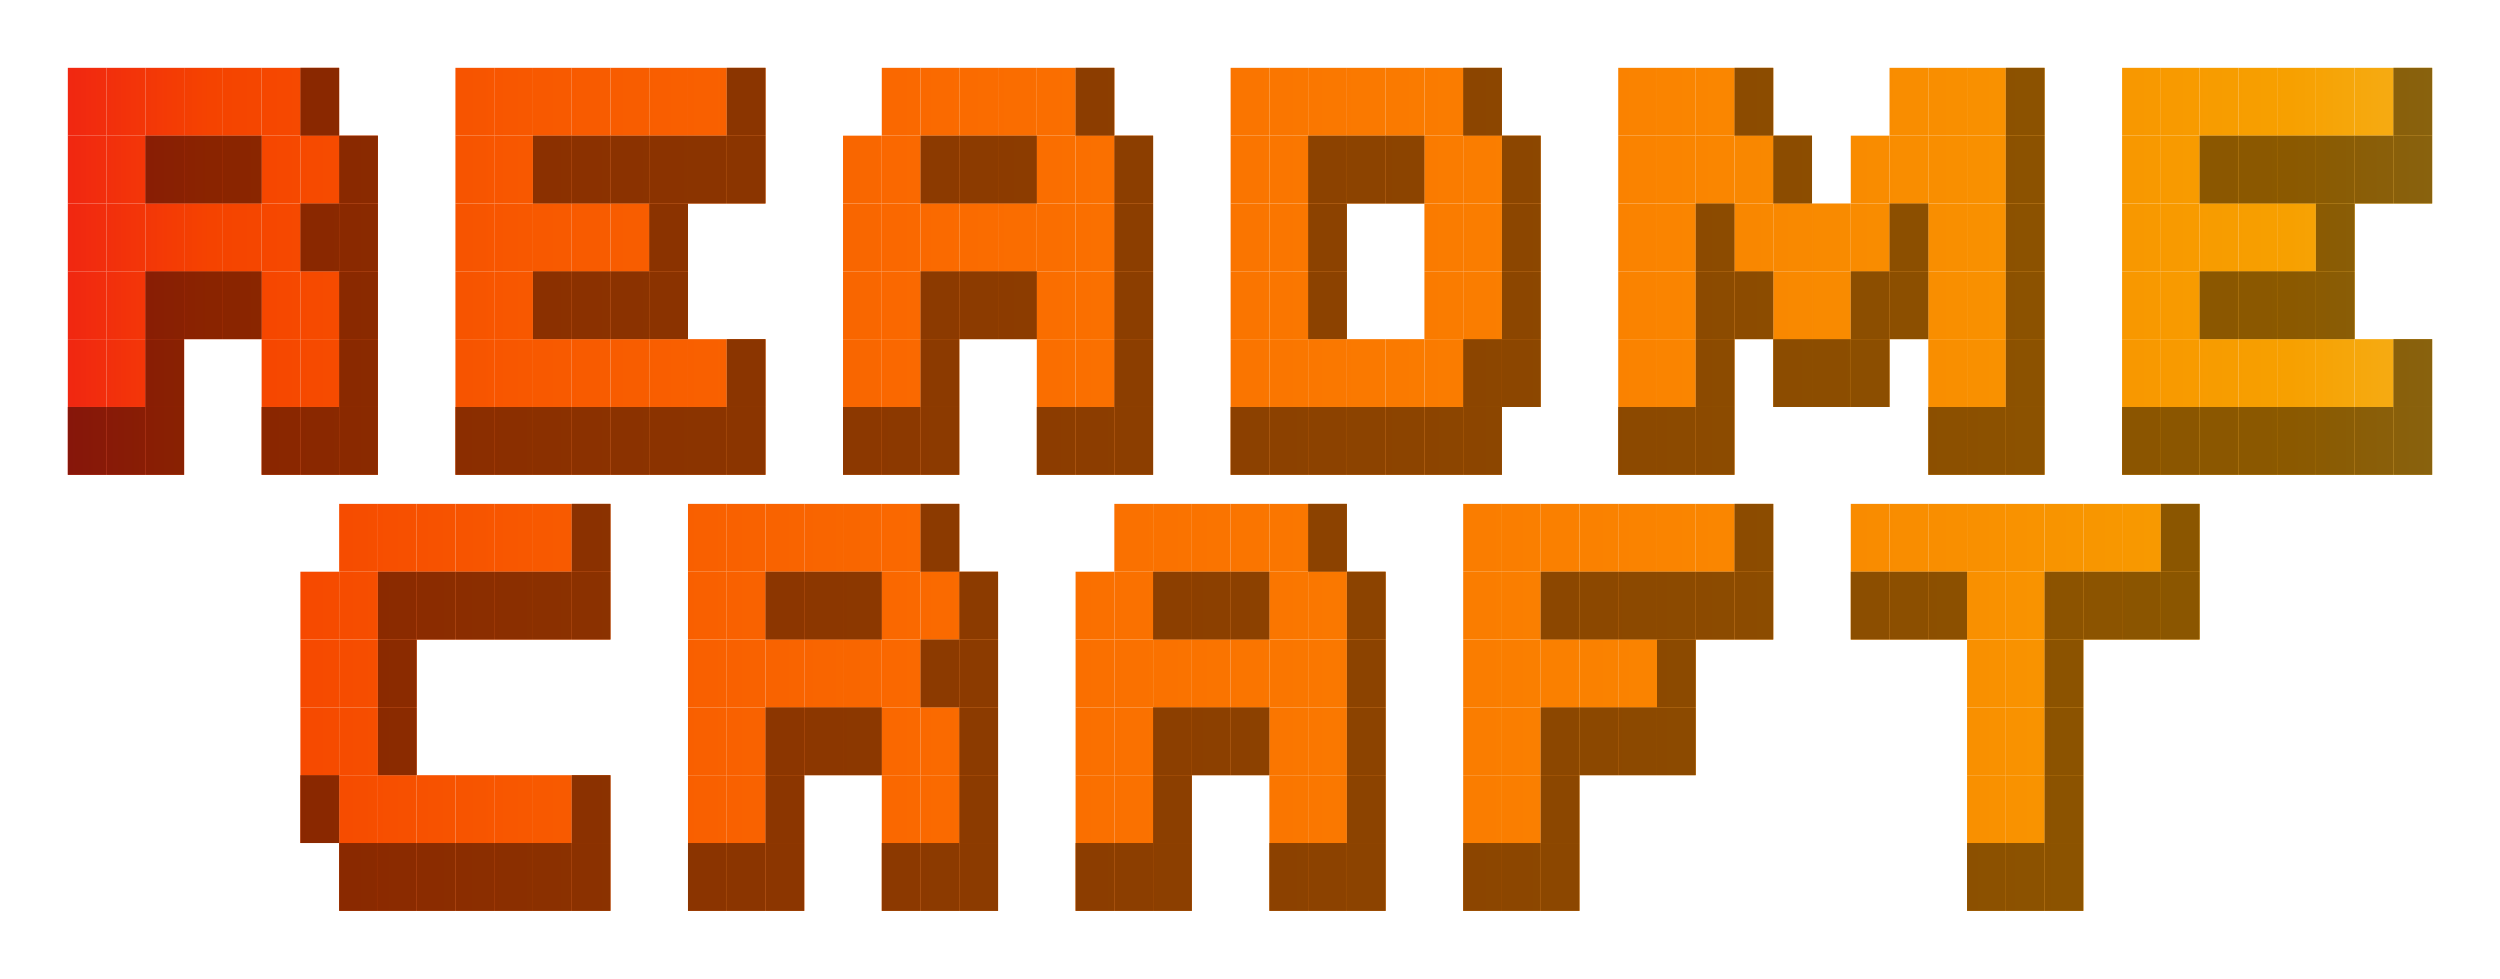
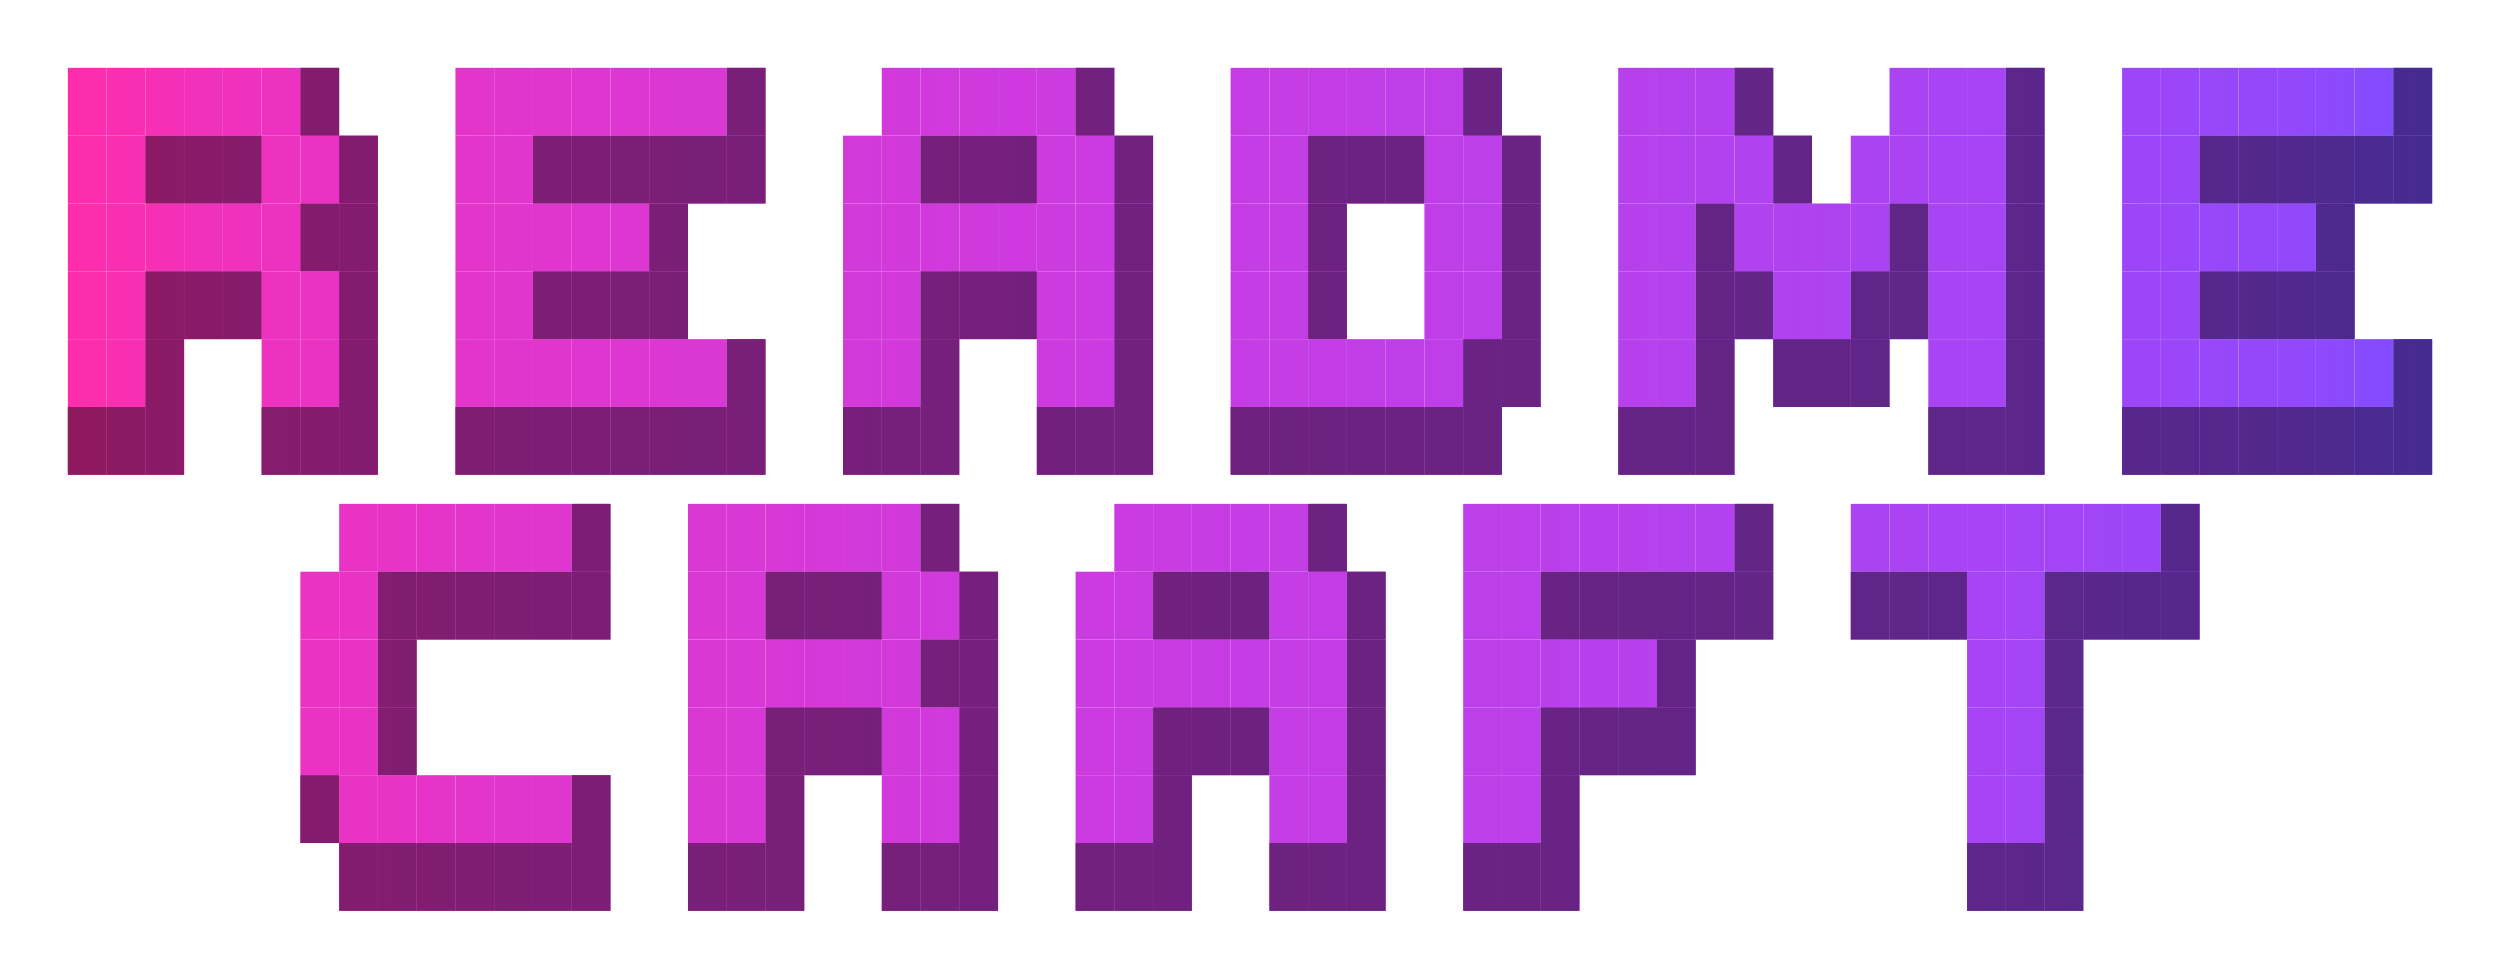
<svg xmlns="http://www.w3.org/2000/svg" viewBox="0 0 516 202">
  <defs>
    <linearGradient id="g" x1="14" y1="0" x2="502" y2="0" gradientUnits="userSpaceOnUse" color-interpolation="linearRGB">
-       <stop offset="0%" stop-color="#f12711" />
-       <stop offset="6%" stop-color="#f54300" />
-       <stop offset="20%" stop-color="#f85900" />
-       <stop offset="39%" stop-color="#fa6c00" />
-       <stop offset="61%" stop-color="#fa7e00" />
-       <stop offset="80%" stop-color="#f98f00" />
-       <stop offset="94%" stop-color="#f7a000" />
-       <stop offset="100%" stop-color="#f5af19" />
+       <stop offset="0%" stop-color="#ff2daa" />
+       <stop offset="6%" stop-color="#f031bd" />
+       <stop offset="20%" stop-color="#e036ce" />
+       <stop offset="39%" stop-color="#cf3ade" />
+       <stop offset="61%" stop-color="#bc3fea" />
+       <stop offset="80%" stop-color="#a844f4" />
+       <stop offset="94%" stop-color="#9348fb" />
+       <stop offset="100%" stop-color="#7c4dff" />
    </linearGradient>
    <linearGradient id="gs" x1="14" y1="0" x2="502" y2="0" gradientUnits="userSpaceOnUse" color-interpolation="linearRGB">
-       <stop offset="0%" stop-color="#87160a" />
-       <stop offset="6%" stop-color="#8a2400" />
-       <stop offset="20%" stop-color="#8b3000" />
-       <stop offset="39%" stop-color="#8c3b00" />
-       <stop offset="61%" stop-color="#8c4600" />
-       <stop offset="80%" stop-color="#8c5000" />
-       <stop offset="94%" stop-color="#8b5900" />
-       <stop offset="100%" stop-color="#89620e" />
+       <stop offset="0%" stop-color="#8f195f" />
+       <stop offset="6%" stop-color="#871b6a" />
+       <stop offset="20%" stop-color="#7d1e74" />
+       <stop offset="39%" stop-color="#74207c" />
+       <stop offset="61%" stop-color="#692383" />
+       <stop offset="80%" stop-color="#5e2689" />
+       <stop offset="94%" stop-color="#52288d" />
+       <stop offset="100%" stop-color="#452b8f" />
    </linearGradient>
  </defs>
  <g fill="url(#g)">
    <rect x="14" y="14" width="8" height="14" />
    <rect x="22" y="14" width="8" height="14" />
    <rect x="30" y="14" width="8" height="14" />
    <rect x="38" y="14" width="8" height="14" />
    <rect x="46" y="14" width="8" height="14" />
    <rect x="54" y="14" width="8" height="14" />
    <rect x="62" y="14" width="8" height="14" />
    <rect x="94" y="14" width="8" height="14" />
    <rect x="102" y="14" width="8" height="14" />
    <rect x="110" y="14" width="8" height="14" />
    <rect x="118" y="14" width="8" height="14" />
    <rect x="126" y="14" width="8" height="14" />
    <rect x="134" y="14" width="8" height="14" />
    <rect x="142" y="14" width="8" height="14" />
    <rect x="150" y="14" width="8" height="14" />
    <rect x="182" y="14" width="8" height="14" />
    <rect x="190" y="14" width="8" height="14" />
    <rect x="198" y="14" width="8" height="14" />
    <rect x="206" y="14" width="8" height="14" />
    <rect x="214" y="14" width="8" height="14" />
    <rect x="222" y="14" width="8" height="14" />
    <rect x="254" y="14" width="8" height="14" />
    <rect x="262" y="14" width="8" height="14" />
    <rect x="270" y="14" width="8" height="14" />
    <rect x="278" y="14" width="8" height="14" />
    <rect x="286" y="14" width="8" height="14" />
    <rect x="294" y="14" width="8" height="14" />
    <rect x="302" y="14" width="8" height="14" />
    <rect x="334" y="14" width="8" height="14" />
    <rect x="342" y="14" width="8" height="14" />
    <rect x="350" y="14" width="8" height="14" />
    <rect x="358" y="14" width="8" height="14" />
    <rect x="390" y="14" width="8" height="14" />
    <rect x="398" y="14" width="8" height="14" />
    <rect x="406" y="14" width="8" height="14" />
    <rect x="414" y="14" width="8" height="14" />
    <rect x="438" y="14" width="8" height="14" />
    <rect x="446" y="14" width="8" height="14" />
    <rect x="454" y="14" width="8" height="14" />
    <rect x="462" y="14" width="8" height="14" />
    <rect x="470" y="14" width="8" height="14" />
    <rect x="478" y="14" width="8" height="14" />
    <rect x="486" y="14" width="8" height="14" />
    <rect x="494" y="14" width="8" height="14" />
    <rect x="14" y="28" width="8" height="14" />
    <rect x="22" y="28" width="8" height="14" />
    <rect x="30" y="28" width="8" height="14" />
    <rect x="38" y="28" width="8" height="14" />
    <rect x="46" y="28" width="8" height="14" />
    <rect x="54" y="28" width="8" height="14" />
    <rect x="62" y="28" width="8" height="14" />
    <rect x="70" y="28" width="8" height="14" />
    <rect x="94" y="28" width="8" height="14" />
    <rect x="102" y="28" width="8" height="14" />
    <rect x="110" y="28" width="8" height="14" />
    <rect x="118" y="28" width="8" height="14" />
    <rect x="126" y="28" width="8" height="14" />
    <rect x="134" y="28" width="8" height="14" />
    <rect x="142" y="28" width="8" height="14" />
    <rect x="150" y="28" width="8" height="14" />
    <rect x="174" y="28" width="8" height="14" />
    <rect x="182" y="28" width="8" height="14" />
    <rect x="190" y="28" width="8" height="14" />
    <rect x="198" y="28" width="8" height="14" />
    <rect x="206" y="28" width="8" height="14" />
    <rect x="214" y="28" width="8" height="14" />
    <rect x="222" y="28" width="8" height="14" />
    <rect x="230" y="28" width="8" height="14" />
    <rect x="254" y="28" width="8" height="14" />
    <rect x="262" y="28" width="8" height="14" />
    <rect x="270" y="28" width="8" height="14" />
    <rect x="278" y="28" width="8" height="14" />
    <rect x="286" y="28" width="8" height="14" />
    <rect x="294" y="28" width="8" height="14" />
    <rect x="302" y="28" width="8" height="14" />
    <rect x="310" y="28" width="8" height="14" />
    <rect x="334" y="28" width="8" height="14" />
    <rect x="342" y="28" width="8" height="14" />
    <rect x="350" y="28" width="8" height="14" />
    <rect x="358" y="28" width="8" height="14" />
    <rect x="366" y="28" width="8" height="14" />
    <rect x="382" y="28" width="8" height="14" />
    <rect x="390" y="28" width="8" height="14" />
    <rect x="398" y="28" width="8" height="14" />
    <rect x="406" y="28" width="8" height="14" />
    <rect x="414" y="28" width="8" height="14" />
    <rect x="438" y="28" width="8" height="14" />
    <rect x="446" y="28" width="8" height="14" />
    <rect x="454" y="28" width="8" height="14" />
    <rect x="462" y="28" width="8" height="14" />
    <rect x="470" y="28" width="8" height="14" />
    <rect x="478" y="28" width="8" height="14" />
    <rect x="486" y="28" width="8" height="14" />
    <rect x="494" y="28" width="8" height="14" />
    <rect x="14" y="42" width="8" height="14" />
    <rect x="22" y="42" width="8" height="14" />
    <rect x="30" y="42" width="8" height="14" />
    <rect x="38" y="42" width="8" height="14" />
    <rect x="46" y="42" width="8" height="14" />
    <rect x="54" y="42" width="8" height="14" />
    <rect x="62" y="42" width="8" height="14" />
    <rect x="70" y="42" width="8" height="14" />
    <rect x="94" y="42" width="8" height="14" />
    <rect x="102" y="42" width="8" height="14" />
    <rect x="110" y="42" width="8" height="14" />
    <rect x="118" y="42" width="8" height="14" />
    <rect x="126" y="42" width="8" height="14" />
    <rect x="134" y="42" width="8" height="14" />
    <rect x="174" y="42" width="8" height="14" />
    <rect x="182" y="42" width="8" height="14" />
    <rect x="190" y="42" width="8" height="14" />
    <rect x="198" y="42" width="8" height="14" />
    <rect x="206" y="42" width="8" height="14" />
    <rect x="214" y="42" width="8" height="14" />
    <rect x="222" y="42" width="8" height="14" />
    <rect x="230" y="42" width="8" height="14" />
    <rect x="254" y="42" width="8" height="14" />
    <rect x="262" y="42" width="8" height="14" />
    <rect x="270" y="42" width="8" height="14" />
    <rect x="294" y="42" width="8" height="14" />
    <rect x="302" y="42" width="8" height="14" />
    <rect x="310" y="42" width="8" height="14" />
    <rect x="334" y="42" width="8" height="14" />
    <rect x="342" y="42" width="8" height="14" />
    <rect x="350" y="42" width="8" height="14" />
    <rect x="358" y="42" width="8" height="14" />
    <rect x="366" y="42" width="8" height="14" />
    <rect x="374" y="42" width="8" height="14" />
    <rect x="382" y="42" width="8" height="14" />
    <rect x="390" y="42" width="8" height="14" />
    <rect x="398" y="42" width="8" height="14" />
    <rect x="406" y="42" width="8" height="14" />
    <rect x="414" y="42" width="8" height="14" />
    <rect x="438" y="42" width="8" height="14" />
    <rect x="446" y="42" width="8" height="14" />
    <rect x="454" y="42" width="8" height="14" />
    <rect x="462" y="42" width="8" height="14" />
    <rect x="470" y="42" width="8" height="14" />
    <rect x="478" y="42" width="8" height="14" />
    <rect x="14" y="56" width="8" height="14" />
    <rect x="22" y="56" width="8" height="14" />
    <rect x="30" y="56" width="8" height="14" />
    <rect x="38" y="56" width="8" height="14" />
    <rect x="46" y="56" width="8" height="14" />
    <rect x="54" y="56" width="8" height="14" />
    <rect x="62" y="56" width="8" height="14" />
    <rect x="70" y="56" width="8" height="14" />
    <rect x="94" y="56" width="8" height="14" />
    <rect x="102" y="56" width="8" height="14" />
    <rect x="110" y="56" width="8" height="14" />
    <rect x="118" y="56" width="8" height="14" />
    <rect x="126" y="56" width="8" height="14" />
    <rect x="134" y="56" width="8" height="14" />
    <rect x="174" y="56" width="8" height="14" />
    <rect x="182" y="56" width="8" height="14" />
    <rect x="190" y="56" width="8" height="14" />
    <rect x="198" y="56" width="8" height="14" />
    <rect x="206" y="56" width="8" height="14" />
    <rect x="214" y="56" width="8" height="14" />
    <rect x="222" y="56" width="8" height="14" />
    <rect x="230" y="56" width="8" height="14" />
    <rect x="254" y="56" width="8" height="14" />
    <rect x="262" y="56" width="8" height="14" />
    <rect x="270" y="56" width="8" height="14" />
    <rect x="294" y="56" width="8" height="14" />
    <rect x="302" y="56" width="8" height="14" />
    <rect x="310" y="56" width="8" height="14" />
    <rect x="334" y="56" width="8" height="14" />
    <rect x="342" y="56" width="8" height="14" />
    <rect x="350" y="56" width="8" height="14" />
    <rect x="358" y="56" width="8" height="14" />
    <rect x="366" y="56" width="8" height="14" />
    <rect x="374" y="56" width="8" height="14" />
    <rect x="382" y="56" width="8" height="14" />
    <rect x="390" y="56" width="8" height="14" />
    <rect x="398" y="56" width="8" height="14" />
    <rect x="406" y="56" width="8" height="14" />
    <rect x="414" y="56" width="8" height="14" />
    <rect x="438" y="56" width="8" height="14" />
    <rect x="446" y="56" width="8" height="14" />
    <rect x="454" y="56" width="8" height="14" />
    <rect x="462" y="56" width="8" height="14" />
    <rect x="470" y="56" width="8" height="14" />
    <rect x="478" y="56" width="8" height="14" />
    <rect x="14" y="70" width="8" height="14" />
    <rect x="22" y="70" width="8" height="14" />
    <rect x="30" y="70" width="8" height="14" />
    <rect x="54" y="70" width="8" height="14" />
    <rect x="62" y="70" width="8" height="14" />
    <rect x="70" y="70" width="8" height="14" />
    <rect x="94" y="70" width="8" height="14" />
    <rect x="102" y="70" width="8" height="14" />
    <rect x="110" y="70" width="8" height="14" />
    <rect x="118" y="70" width="8" height="14" />
    <rect x="126" y="70" width="8" height="14" />
    <rect x="134" y="70" width="8" height="14" />
    <rect x="142" y="70" width="8" height="14" />
    <rect x="150" y="70" width="8" height="14" />
    <rect x="174" y="70" width="8" height="14" />
    <rect x="182" y="70" width="8" height="14" />
    <rect x="190" y="70" width="8" height="14" />
    <rect x="214" y="70" width="8" height="14" />
    <rect x="222" y="70" width="8" height="14" />
    <rect x="230" y="70" width="8" height="14" />
    <rect x="254" y="70" width="8" height="14" />
    <rect x="262" y="70" width="8" height="14" />
    <rect x="270" y="70" width="8" height="14" />
    <rect x="278" y="70" width="8" height="14" />
    <rect x="286" y="70" width="8" height="14" />
    <rect x="294" y="70" width="8" height="14" />
    <rect x="302" y="70" width="8" height="14" />
    <rect x="310" y="70" width="8" height="14" />
    <rect x="334" y="70" width="8" height="14" />
    <rect x="342" y="70" width="8" height="14" />
    <rect x="350" y="70" width="8" height="14" />
    <rect x="366" y="70" width="8" height="14" />
    <rect x="374" y="70" width="8" height="14" />
    <rect x="382" y="70" width="8" height="14" />
    <rect x="398" y="70" width="8" height="14" />
    <rect x="406" y="70" width="8" height="14" />
    <rect x="414" y="70" width="8" height="14" />
    <rect x="438" y="70" width="8" height="14" />
    <rect x="446" y="70" width="8" height="14" />
    <rect x="454" y="70" width="8" height="14" />
    <rect x="462" y="70" width="8" height="14" />
    <rect x="470" y="70" width="8" height="14" />
    <rect x="478" y="70" width="8" height="14" />
    <rect x="486" y="70" width="8" height="14" />
    <rect x="494" y="70" width="8" height="14" />
    <rect x="14" y="84" width="8" height="14" />
    <rect x="22" y="84" width="8" height="14" />
    <rect x="30" y="84" width="8" height="14" />
    <rect x="54" y="84" width="8" height="14" />
    <rect x="62" y="84" width="8" height="14" />
    <rect x="70" y="84" width="8" height="14" />
    <rect x="94" y="84" width="8" height="14" />
    <rect x="102" y="84" width="8" height="14" />
    <rect x="110" y="84" width="8" height="14" />
    <rect x="118" y="84" width="8" height="14" />
    <rect x="126" y="84" width="8" height="14" />
    <rect x="134" y="84" width="8" height="14" />
    <rect x="142" y="84" width="8" height="14" />
    <rect x="150" y="84" width="8" height="14" />
    <rect x="174" y="84" width="8" height="14" />
    <rect x="182" y="84" width="8" height="14" />
    <rect x="190" y="84" width="8" height="14" />
    <rect x="214" y="84" width="8" height="14" />
    <rect x="222" y="84" width="8" height="14" />
    <rect x="230" y="84" width="8" height="14" />
    <rect x="254" y="84" width="8" height="14" />
    <rect x="262" y="84" width="8" height="14" />
    <rect x="270" y="84" width="8" height="14" />
    <rect x="278" y="84" width="8" height="14" />
    <rect x="286" y="84" width="8" height="14" />
    <rect x="294" y="84" width="8" height="14" />
    <rect x="302" y="84" width="8" height="14" />
    <rect x="334" y="84" width="8" height="14" />
    <rect x="342" y="84" width="8" height="14" />
    <rect x="350" y="84" width="8" height="14" />
    <rect x="398" y="84" width="8" height="14" />
    <rect x="406" y="84" width="8" height="14" />
    <rect x="414" y="84" width="8" height="14" />
    <rect x="438" y="84" width="8" height="14" />
    <rect x="446" y="84" width="8" height="14" />
    <rect x="454" y="84" width="8" height="14" />
    <rect x="462" y="84" width="8" height="14" />
    <rect x="470" y="84" width="8" height="14" />
    <rect x="478" y="84" width="8" height="14" />
    <rect x="486" y="84" width="8" height="14" />
    <rect x="494" y="84" width="8" height="14" />
    <rect x="70" y="104" width="8" height="14" />
    <rect x="78" y="104" width="8" height="14" />
    <rect x="86" y="104" width="8" height="14" />
    <rect x="94" y="104" width="8" height="14" />
    <rect x="102" y="104" width="8" height="14" />
    <rect x="110" y="104" width="8" height="14" />
    <rect x="118" y="104" width="8" height="14" />
    <rect x="142" y="104" width="8" height="14" />
    <rect x="150" y="104" width="8" height="14" />
    <rect x="158" y="104" width="8" height="14" />
    <rect x="166" y="104" width="8" height="14" />
    <rect x="174" y="104" width="8" height="14" />
    <rect x="182" y="104" width="8" height="14" />
    <rect x="190" y="104" width="8" height="14" />
    <rect x="230" y="104" width="8" height="14" />
    <rect x="238" y="104" width="8" height="14" />
    <rect x="246" y="104" width="8" height="14" />
    <rect x="254" y="104" width="8" height="14" />
    <rect x="262" y="104" width="8" height="14" />
    <rect x="270" y="104" width="8" height="14" />
    <rect x="302" y="104" width="8" height="14" />
    <rect x="310" y="104" width="8" height="14" />
    <rect x="318" y="104" width="8" height="14" />
    <rect x="326" y="104" width="8" height="14" />
    <rect x="334" y="104" width="8" height="14" />
    <rect x="342" y="104" width="8" height="14" />
    <rect x="350" y="104" width="8" height="14" />
    <rect x="358" y="104" width="8" height="14" />
    <rect x="382" y="104" width="8" height="14" />
    <rect x="390" y="104" width="8" height="14" />
    <rect x="398" y="104" width="8" height="14" />
    <rect x="406" y="104" width="8" height="14" />
    <rect x="414" y="104" width="8" height="14" />
    <rect x="422" y="104" width="8" height="14" />
    <rect x="430" y="104" width="8" height="14" />
    <rect x="438" y="104" width="8" height="14" />
    <rect x="446" y="104" width="8" height="14" />
    <rect x="62" y="118" width="8" height="14" />
    <rect x="70" y="118" width="8" height="14" />
    <rect x="78" y="118" width="8" height="14" />
    <rect x="86" y="118" width="8" height="14" />
    <rect x="94" y="118" width="8" height="14" />
    <rect x="102" y="118" width="8" height="14" />
    <rect x="110" y="118" width="8" height="14" />
    <rect x="118" y="118" width="8" height="14" />
    <rect x="142" y="118" width="8" height="14" />
    <rect x="150" y="118" width="8" height="14" />
    <rect x="158" y="118" width="8" height="14" />
    <rect x="166" y="118" width="8" height="14" />
    <rect x="174" y="118" width="8" height="14" />
    <rect x="182" y="118" width="8" height="14" />
    <rect x="190" y="118" width="8" height="14" />
    <rect x="198" y="118" width="8" height="14" />
    <rect x="222" y="118" width="8" height="14" />
    <rect x="230" y="118" width="8" height="14" />
    <rect x="238" y="118" width="8" height="14" />
    <rect x="246" y="118" width="8" height="14" />
    <rect x="254" y="118" width="8" height="14" />
    <rect x="262" y="118" width="8" height="14" />
    <rect x="270" y="118" width="8" height="14" />
    <rect x="278" y="118" width="8" height="14" />
    <rect x="302" y="118" width="8" height="14" />
    <rect x="310" y="118" width="8" height="14" />
    <rect x="318" y="118" width="8" height="14" />
    <rect x="326" y="118" width="8" height="14" />
    <rect x="334" y="118" width="8" height="14" />
    <rect x="342" y="118" width="8" height="14" />
    <rect x="350" y="118" width="8" height="14" />
    <rect x="358" y="118" width="8" height="14" />
    <rect x="382" y="118" width="8" height="14" />
    <rect x="390" y="118" width="8" height="14" />
    <rect x="398" y="118" width="8" height="14" />
    <rect x="406" y="118" width="8" height="14" />
    <rect x="414" y="118" width="8" height="14" />
    <rect x="422" y="118" width="8" height="14" />
    <rect x="430" y="118" width="8" height="14" />
    <rect x="438" y="118" width="8" height="14" />
    <rect x="446" y="118" width="8" height="14" />
    <rect x="62" y="132" width="8" height="14" />
    <rect x="70" y="132" width="8" height="14" />
    <rect x="78" y="132" width="8" height="14" />
    <rect x="142" y="132" width="8" height="14" />
    <rect x="150" y="132" width="8" height="14" />
    <rect x="158" y="132" width="8" height="14" />
    <rect x="166" y="132" width="8" height="14" />
    <rect x="174" y="132" width="8" height="14" />
    <rect x="182" y="132" width="8" height="14" />
    <rect x="190" y="132" width="8" height="14" />
    <rect x="198" y="132" width="8" height="14" />
    <rect x="222" y="132" width="8" height="14" />
    <rect x="230" y="132" width="8" height="14" />
    <rect x="238" y="132" width="8" height="14" />
    <rect x="246" y="132" width="8" height="14" />
    <rect x="254" y="132" width="8" height="14" />
    <rect x="262" y="132" width="8" height="14" />
    <rect x="270" y="132" width="8" height="14" />
    <rect x="278" y="132" width="8" height="14" />
    <rect x="302" y="132" width="8" height="14" />
    <rect x="310" y="132" width="8" height="14" />
    <rect x="318" y="132" width="8" height="14" />
    <rect x="326" y="132" width="8" height="14" />
    <rect x="334" y="132" width="8" height="14" />
    <rect x="342" y="132" width="8" height="14" />
    <rect x="406" y="132" width="8" height="14" />
    <rect x="414" y="132" width="8" height="14" />
    <rect x="422" y="132" width="8" height="14" />
    <rect x="62" y="146" width="8" height="14" />
    <rect x="70" y="146" width="8" height="14" />
    <rect x="78" y="146" width="8" height="14" />
    <rect x="142" y="146" width="8" height="14" />
    <rect x="150" y="146" width="8" height="14" />
    <rect x="158" y="146" width="8" height="14" />
    <rect x="166" y="146" width="8" height="14" />
    <rect x="174" y="146" width="8" height="14" />
    <rect x="182" y="146" width="8" height="14" />
    <rect x="190" y="146" width="8" height="14" />
    <rect x="198" y="146" width="8" height="14" />
    <rect x="222" y="146" width="8" height="14" />
    <rect x="230" y="146" width="8" height="14" />
    <rect x="238" y="146" width="8" height="14" />
    <rect x="246" y="146" width="8" height="14" />
    <rect x="254" y="146" width="8" height="14" />
    <rect x="262" y="146" width="8" height="14" />
    <rect x="270" y="146" width="8" height="14" />
    <rect x="278" y="146" width="8" height="14" />
    <rect x="302" y="146" width="8" height="14" />
    <rect x="310" y="146" width="8" height="14" />
    <rect x="318" y="146" width="8" height="14" />
    <rect x="326" y="146" width="8" height="14" />
    <rect x="334" y="146" width="8" height="14" />
    <rect x="342" y="146" width="8" height="14" />
    <rect x="406" y="146" width="8" height="14" />
    <rect x="414" y="146" width="8" height="14" />
    <rect x="422" y="146" width="8" height="14" />
    <rect x="62" y="160" width="8" height="14" />
    <rect x="70" y="160" width="8" height="14" />
    <rect x="78" y="160" width="8" height="14" />
    <rect x="86" y="160" width="8" height="14" />
    <rect x="94" y="160" width="8" height="14" />
    <rect x="102" y="160" width="8" height="14" />
    <rect x="110" y="160" width="8" height="14" />
    <rect x="118" y="160" width="8" height="14" />
    <rect x="142" y="160" width="8" height="14" />
    <rect x="150" y="160" width="8" height="14" />
    <rect x="158" y="160" width="8" height="14" />
    <rect x="182" y="160" width="8" height="14" />
    <rect x="190" y="160" width="8" height="14" />
    <rect x="198" y="160" width="8" height="14" />
    <rect x="222" y="160" width="8" height="14" />
    <rect x="230" y="160" width="8" height="14" />
    <rect x="238" y="160" width="8" height="14" />
    <rect x="262" y="160" width="8" height="14" />
    <rect x="270" y="160" width="8" height="14" />
    <rect x="278" y="160" width="8" height="14" />
    <rect x="302" y="160" width="8" height="14" />
    <rect x="310" y="160" width="8" height="14" />
    <rect x="318" y="160" width="8" height="14" />
    <rect x="406" y="160" width="8" height="14" />
    <rect x="414" y="160" width="8" height="14" />
    <rect x="422" y="160" width="8" height="14" />
    <rect x="70" y="174" width="8" height="14" />
    <rect x="78" y="174" width="8" height="14" />
    <rect x="86" y="174" width="8" height="14" />
    <rect x="94" y="174" width="8" height="14" />
    <rect x="102" y="174" width="8" height="14" />
    <rect x="110" y="174" width="8" height="14" />
    <rect x="118" y="174" width="8" height="14" />
    <rect x="142" y="174" width="8" height="14" />
    <rect x="150" y="174" width="8" height="14" />
    <rect x="158" y="174" width="8" height="14" />
    <rect x="182" y="174" width="8" height="14" />
    <rect x="190" y="174" width="8" height="14" />
    <rect x="198" y="174" width="8" height="14" />
    <rect x="222" y="174" width="8" height="14" />
    <rect x="230" y="174" width="8" height="14" />
    <rect x="238" y="174" width="8" height="14" />
    <rect x="262" y="174" width="8" height="14" />
    <rect x="270" y="174" width="8" height="14" />
    <rect x="278" y="174" width="8" height="14" />
    <rect x="302" y="174" width="8" height="14" />
    <rect x="310" y="174" width="8" height="14" />
    <rect x="318" y="174" width="8" height="14" />
    <rect x="406" y="174" width="8" height="14" />
    <rect x="414" y="174" width="8" height="14" />
    <rect x="422" y="174" width="8" height="14" />
  </g>
  <g fill="url(#gs)">
    <rect x="62" y="14" width="8" height="14" />
    <rect x="150" y="14" width="8" height="14" />
    <rect x="222" y="14" width="8" height="14" />
    <rect x="302" y="14" width="8" height="14" />
    <rect x="358" y="14" width="8" height="14" />
    <rect x="414" y="14" width="8" height="14" />
    <rect x="494" y="14" width="8" height="14" />
    <rect x="30" y="28" width="8" height="14" />
    <rect x="38" y="28" width="8" height="14" />
    <rect x="46" y="28" width="8" height="14" />
    <rect x="70" y="28" width="8" height="14" />
    <rect x="110" y="28" width="8" height="14" />
    <rect x="118" y="28" width="8" height="14" />
    <rect x="126" y="28" width="8" height="14" />
    <rect x="134" y="28" width="8" height="14" />
    <rect x="142" y="28" width="8" height="14" />
    <rect x="150" y="28" width="8" height="14" />
    <rect x="190" y="28" width="8" height="14" />
    <rect x="198" y="28" width="8" height="14" />
    <rect x="206" y="28" width="8" height="14" />
    <rect x="230" y="28" width="8" height="14" />
    <rect x="270" y="28" width="8" height="14" />
    <rect x="278" y="28" width="8" height="14" />
    <rect x="286" y="28" width="8" height="14" />
    <rect x="310" y="28" width="8" height="14" />
    <rect x="366" y="28" width="8" height="14" />
    <rect x="414" y="28" width="8" height="14" />
    <rect x="454" y="28" width="8" height="14" />
    <rect x="462" y="28" width="8" height="14" />
    <rect x="470" y="28" width="8" height="14" />
    <rect x="478" y="28" width="8" height="14" />
    <rect x="486" y="28" width="8" height="14" />
    <rect x="494" y="28" width="8" height="14" />
    <rect x="62" y="42" width="8" height="14" />
    <rect x="70" y="42" width="8" height="14" />
    <rect x="134" y="42" width="8" height="14" />
    <rect x="230" y="42" width="8" height="14" />
    <rect x="270" y="42" width="8" height="14" />
    <rect x="310" y="42" width="8" height="14" />
    <rect x="350" y="42" width="8" height="14" />
    <rect x="390" y="42" width="8" height="14" />
    <rect x="414" y="42" width="8" height="14" />
    <rect x="478" y="42" width="8" height="14" />
    <rect x="30" y="56" width="8" height="14" />
    <rect x="38" y="56" width="8" height="14" />
    <rect x="46" y="56" width="8" height="14" />
    <rect x="70" y="56" width="8" height="14" />
    <rect x="110" y="56" width="8" height="14" />
    <rect x="118" y="56" width="8" height="14" />
    <rect x="126" y="56" width="8" height="14" />
    <rect x="134" y="56" width="8" height="14" />
    <rect x="190" y="56" width="8" height="14" />
    <rect x="198" y="56" width="8" height="14" />
    <rect x="206" y="56" width="8" height="14" />
    <rect x="230" y="56" width="8" height="14" />
    <rect x="270" y="56" width="8" height="14" />
    <rect x="310" y="56" width="8" height="14" />
    <rect x="350" y="56" width="8" height="14" />
    <rect x="358" y="56" width="8" height="14" />
    <rect x="382" y="56" width="8" height="14" />
    <rect x="390" y="56" width="8" height="14" />
    <rect x="414" y="56" width="8" height="14" />
    <rect x="454" y="56" width="8" height="14" />
    <rect x="462" y="56" width="8" height="14" />
    <rect x="470" y="56" width="8" height="14" />
    <rect x="478" y="56" width="8" height="14" />
    <rect x="30" y="70" width="8" height="14" />
    <rect x="70" y="70" width="8" height="14" />
    <rect x="150" y="70" width="8" height="14" />
    <rect x="190" y="70" width="8" height="14" />
    <rect x="230" y="70" width="8" height="14" />
    <rect x="302" y="70" width="8" height="14" />
    <rect x="310" y="70" width="8" height="14" />
    <rect x="350" y="70" width="8" height="14" />
    <rect x="366" y="70" width="8" height="14" />
    <rect x="374" y="70" width="8" height="14" />
    <rect x="382" y="70" width="8" height="14" />
    <rect x="414" y="70" width="8" height="14" />
    <rect x="494" y="70" width="8" height="14" />
    <rect x="14" y="84" width="8" height="14" />
    <rect x="22" y="84" width="8" height="14" />
    <rect x="30" y="84" width="8" height="14" />
    <rect x="54" y="84" width="8" height="14" />
    <rect x="62" y="84" width="8" height="14" />
    <rect x="70" y="84" width="8" height="14" />
    <rect x="94" y="84" width="8" height="14" />
    <rect x="102" y="84" width="8" height="14" />
    <rect x="110" y="84" width="8" height="14" />
    <rect x="118" y="84" width="8" height="14" />
    <rect x="126" y="84" width="8" height="14" />
    <rect x="134" y="84" width="8" height="14" />
    <rect x="142" y="84" width="8" height="14" />
    <rect x="150" y="84" width="8" height="14" />
    <rect x="174" y="84" width="8" height="14" />
    <rect x="182" y="84" width="8" height="14" />
    <rect x="190" y="84" width="8" height="14" />
    <rect x="214" y="84" width="8" height="14" />
    <rect x="222" y="84" width="8" height="14" />
    <rect x="230" y="84" width="8" height="14" />
    <rect x="254" y="84" width="8" height="14" />
    <rect x="262" y="84" width="8" height="14" />
    <rect x="270" y="84" width="8" height="14" />
    <rect x="278" y="84" width="8" height="14" />
    <rect x="286" y="84" width="8" height="14" />
    <rect x="294" y="84" width="8" height="14" />
    <rect x="302" y="84" width="8" height="14" />
    <rect x="334" y="84" width="8" height="14" />
    <rect x="342" y="84" width="8" height="14" />
    <rect x="350" y="84" width="8" height="14" />
    <rect x="398" y="84" width="8" height="14" />
    <rect x="406" y="84" width="8" height="14" />
    <rect x="414" y="84" width="8" height="14" />
    <rect x="438" y="84" width="8" height="14" />
    <rect x="446" y="84" width="8" height="14" />
    <rect x="454" y="84" width="8" height="14" />
    <rect x="462" y="84" width="8" height="14" />
    <rect x="470" y="84" width="8" height="14" />
    <rect x="478" y="84" width="8" height="14" />
    <rect x="486" y="84" width="8" height="14" />
    <rect x="494" y="84" width="8" height="14" />
    <rect x="118" y="104" width="8" height="14" />
    <rect x="190" y="104" width="8" height="14" />
    <rect x="270" y="104" width="8" height="14" />
    <rect x="358" y="104" width="8" height="14" />
    <rect x="446" y="104" width="8" height="14" />
    <rect x="78" y="118" width="8" height="14" />
    <rect x="86" y="118" width="8" height="14" />
    <rect x="94" y="118" width="8" height="14" />
    <rect x="102" y="118" width="8" height="14" />
    <rect x="110" y="118" width="8" height="14" />
    <rect x="118" y="118" width="8" height="14" />
    <rect x="158" y="118" width="8" height="14" />
    <rect x="166" y="118" width="8" height="14" />
    <rect x="174" y="118" width="8" height="14" />
    <rect x="198" y="118" width="8" height="14" />
    <rect x="238" y="118" width="8" height="14" />
    <rect x="246" y="118" width="8" height="14" />
    <rect x="254" y="118" width="8" height="14" />
    <rect x="278" y="118" width="8" height="14" />
    <rect x="318" y="118" width="8" height="14" />
    <rect x="326" y="118" width="8" height="14" />
    <rect x="334" y="118" width="8" height="14" />
    <rect x="342" y="118" width="8" height="14" />
    <rect x="350" y="118" width="8" height="14" />
    <rect x="358" y="118" width="8" height="14" />
    <rect x="382" y="118" width="8" height="14" />
    <rect x="390" y="118" width="8" height="14" />
    <rect x="398" y="118" width="8" height="14" />
    <rect x="422" y="118" width="8" height="14" />
    <rect x="430" y="118" width="8" height="14" />
    <rect x="438" y="118" width="8" height="14" />
    <rect x="446" y="118" width="8" height="14" />
    <rect x="78" y="132" width="8" height="14" />
    <rect x="190" y="132" width="8" height="14" />
    <rect x="198" y="132" width="8" height="14" />
    <rect x="278" y="132" width="8" height="14" />
    <rect x="342" y="132" width="8" height="14" />
    <rect x="422" y="132" width="8" height="14" />
    <rect x="78" y="146" width="8" height="14" />
    <rect x="158" y="146" width="8" height="14" />
    <rect x="166" y="146" width="8" height="14" />
    <rect x="174" y="146" width="8" height="14" />
    <rect x="198" y="146" width="8" height="14" />
    <rect x="238" y="146" width="8" height="14" />
    <rect x="246" y="146" width="8" height="14" />
    <rect x="254" y="146" width="8" height="14" />
    <rect x="278" y="146" width="8" height="14" />
    <rect x="318" y="146" width="8" height="14" />
    <rect x="326" y="146" width="8" height="14" />
    <rect x="334" y="146" width="8" height="14" />
    <rect x="342" y="146" width="8" height="14" />
    <rect x="422" y="146" width="8" height="14" />
    <rect x="62" y="160" width="8" height="14" />
    <rect x="118" y="160" width="8" height="14" />
    <rect x="158" y="160" width="8" height="14" />
    <rect x="198" y="160" width="8" height="14" />
    <rect x="238" y="160" width="8" height="14" />
    <rect x="278" y="160" width="8" height="14" />
    <rect x="318" y="160" width="8" height="14" />
    <rect x="422" y="160" width="8" height="14" />
    <rect x="70" y="174" width="8" height="14" />
    <rect x="78" y="174" width="8" height="14" />
    <rect x="86" y="174" width="8" height="14" />
    <rect x="94" y="174" width="8" height="14" />
    <rect x="102" y="174" width="8" height="14" />
    <rect x="110" y="174" width="8" height="14" />
    <rect x="118" y="174" width="8" height="14" />
    <rect x="142" y="174" width="8" height="14" />
    <rect x="150" y="174" width="8" height="14" />
    <rect x="158" y="174" width="8" height="14" />
    <rect x="182" y="174" width="8" height="14" />
    <rect x="190" y="174" width="8" height="14" />
    <rect x="198" y="174" width="8" height="14" />
    <rect x="222" y="174" width="8" height="14" />
    <rect x="230" y="174" width="8" height="14" />
    <rect x="238" y="174" width="8" height="14" />
    <rect x="262" y="174" width="8" height="14" />
    <rect x="270" y="174" width="8" height="14" />
    <rect x="278" y="174" width="8" height="14" />
    <rect x="302" y="174" width="8" height="14" />
    <rect x="310" y="174" width="8" height="14" />
    <rect x="318" y="174" width="8" height="14" />
    <rect x="406" y="174" width="8" height="14" />
    <rect x="414" y="174" width="8" height="14" />
    <rect x="422" y="174" width="8" height="14" />
  </g>
</svg>
